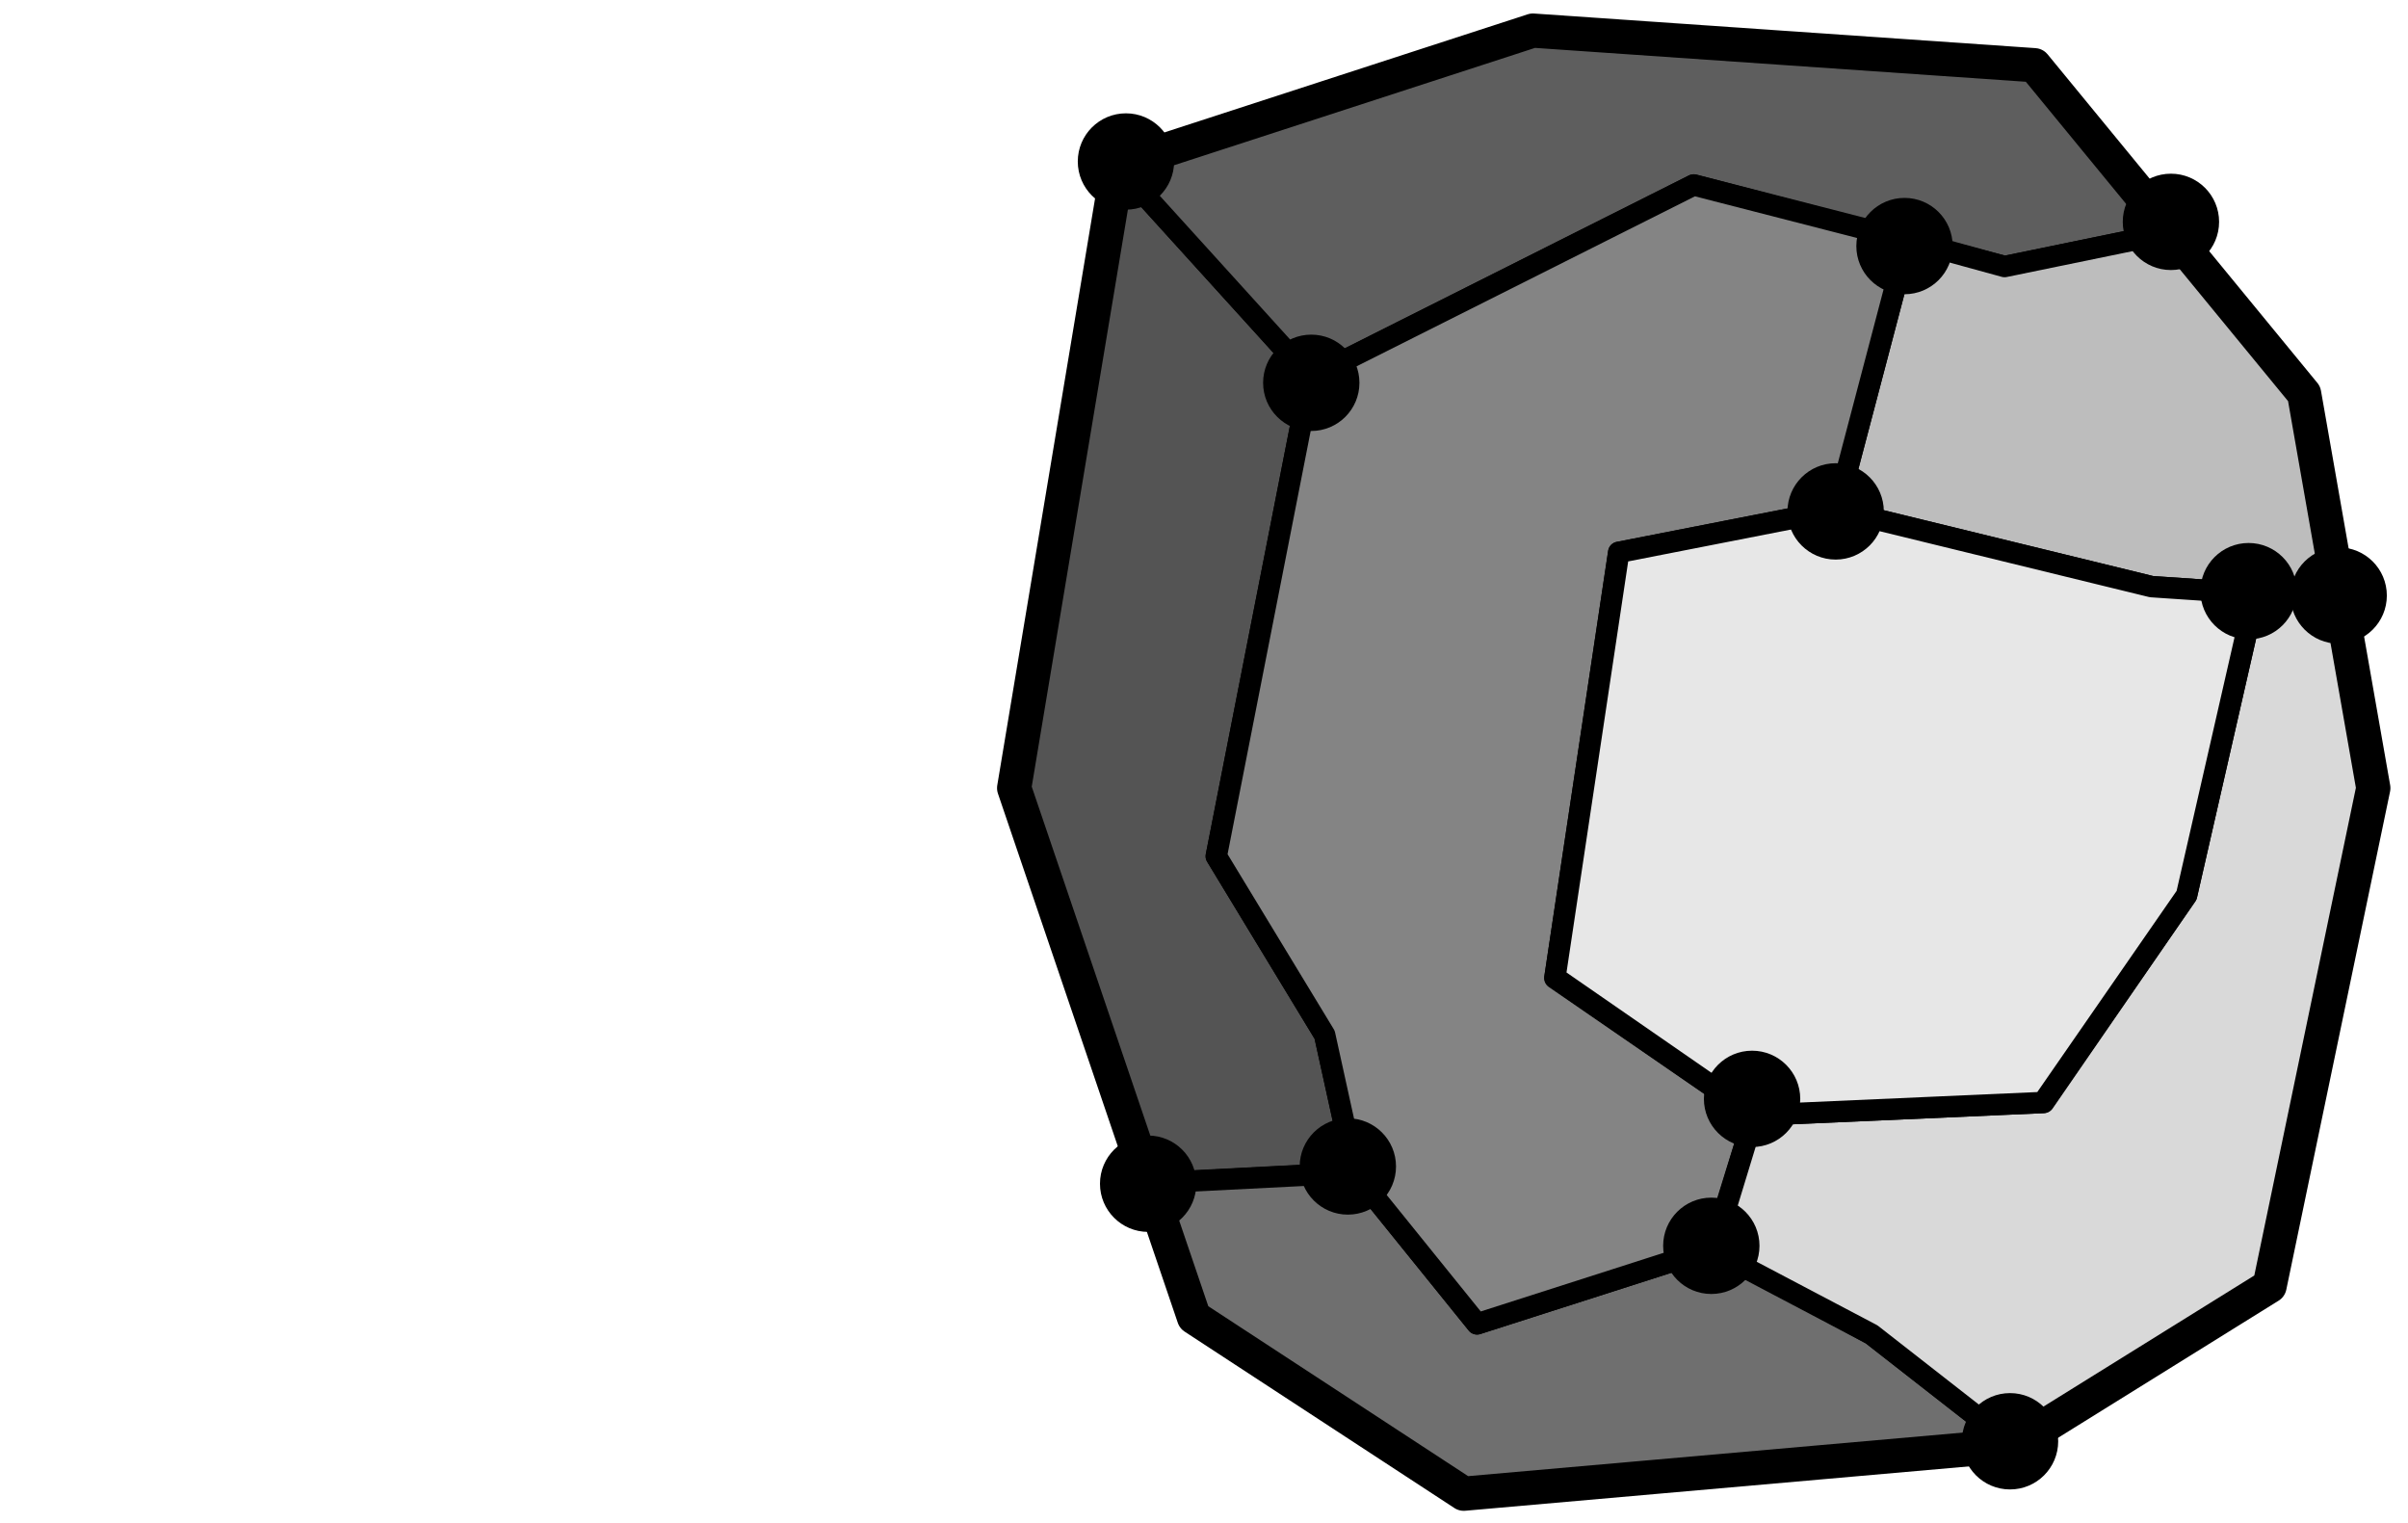
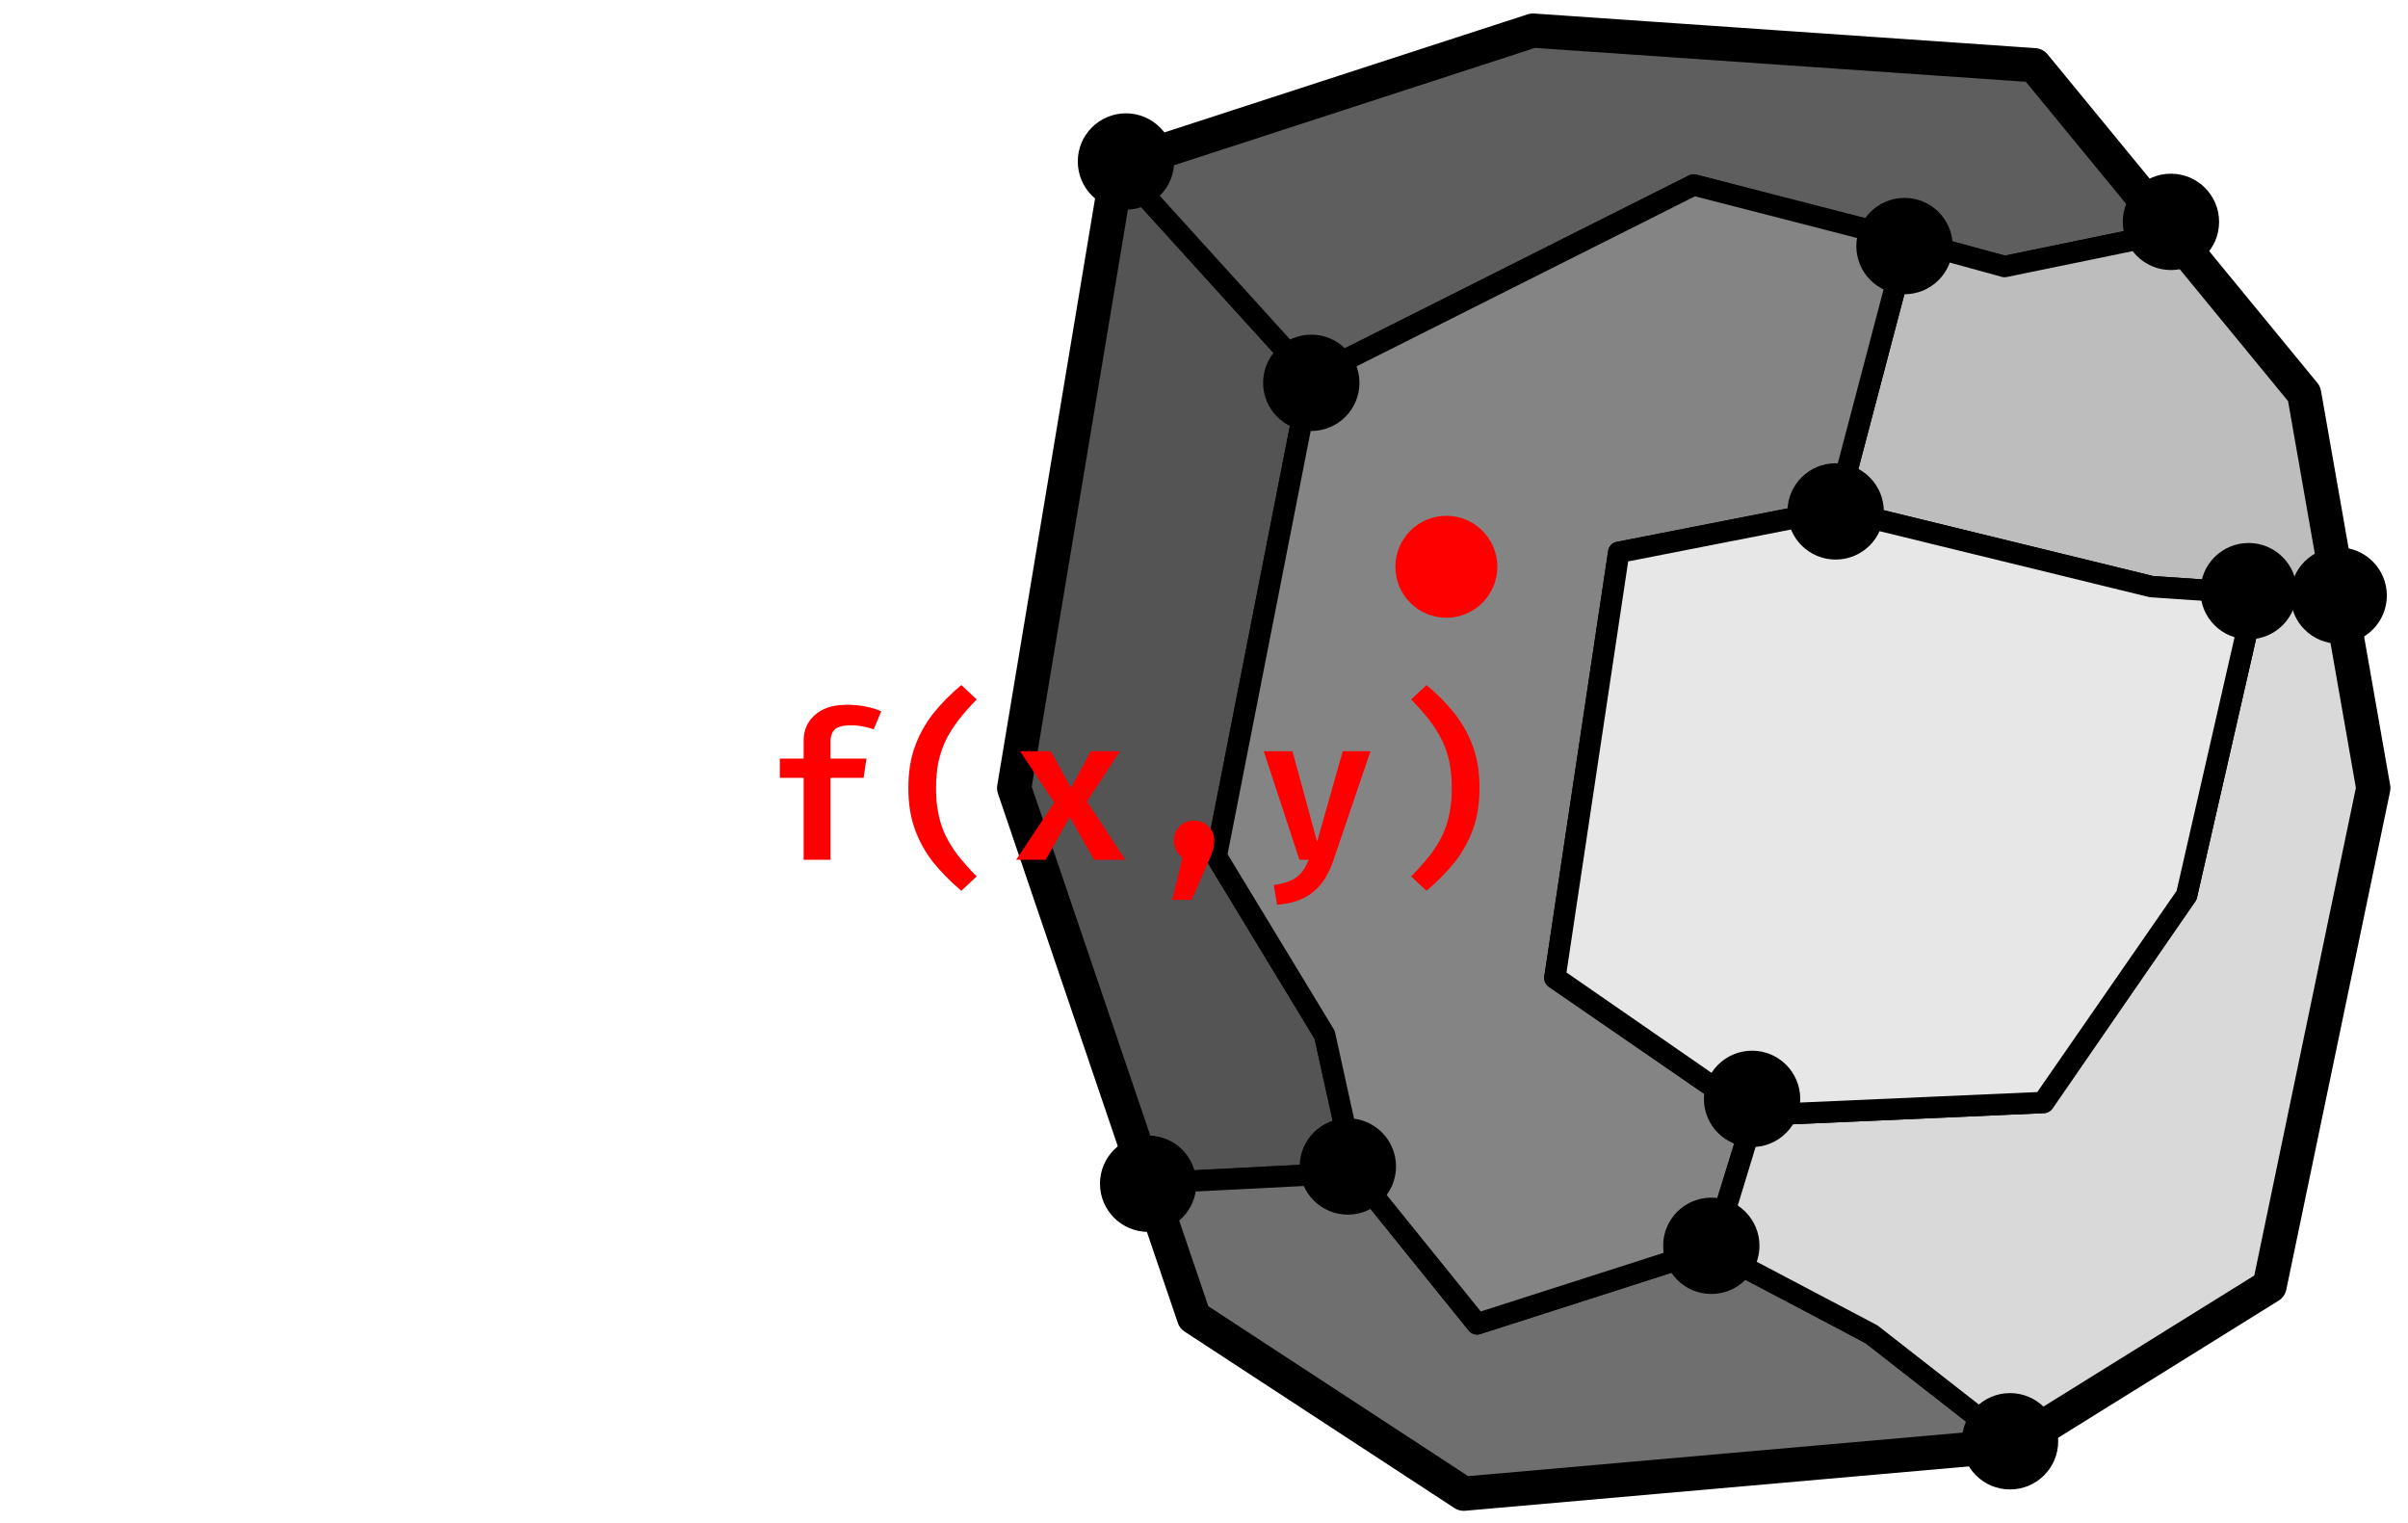
<svg xmlns="http://www.w3.org/2000/svg" width="100%" height="100%" viewBox="0 0 563 356" version="1.1" xml:space="preserve" style="fill-rule:evenodd;clip-rule:evenodd;stroke-linecap:round;stroke-linejoin:round;stroke-miterlimit:10;">
  <g transform="matrix(1,0,0,1,-84,-2079)">
    <g id="Topological-details" transform="matrix(1,0,0,1,1029,0)">
      <rect x="-1029" y="1982" width="960" height="544" style="fill:none;" />
      <g id="Polygons_colored">
        <g transform="matrix(1,0,0,1,-1029,0)">
          <path d="M352.53,2355.68L400.802,2353.15L393.707,2320.91L368.37,2279.16L390.343,2167.28L345.369,2117.69L321.112,2263.24L352.53,2355.68Z" style="fill:rgb(84,84,84);stroke:black;stroke-width:5px;" />
        </g>
        <g transform="matrix(1,0,0,1,-1029,0)">
          <path d="M480,2122.24L552.724,2141.32L591.705,2133.29L559.646,2094.24L442.632,2086.16L345.369,2117.69L390.343,2167.28L480,2122.24Z" style="fill:rgb(94,94,94);stroke:black;stroke-width:5px;" />
        </g>
        <g transform="matrix(1,0,0,1,-1029,0)">
          <path d="M352.499,2355.59L400.802,2353.15L429.339,2388.49L484.462,2370.82L521.588,2390.94L554.795,2416.87L426.229,2428.19L363.158,2386.95L352.499,2355.59Z" style="fill:rgb(111,111,111);stroke:black;stroke-width:5px;" />
        </g>
        <g transform="matrix(1,0,0,1,-1029,0)">
          <path d="M530.016,2135.09L552.676,2141.31L591.705,2133.29L622.716,2171.06L631.155,2219.15L587.027,2216.14L513.415,2198.15L530.016,2135.09Z" style="fill:rgb(189,189,189);stroke:black;stroke-width:5px;" />
        </g>
        <g transform="matrix(1,0,0,1,-1029,0)">
          <path d="M484.462,2370.82L494.115,2339.73L447.527,2307.67L462.465,2208.13L513.415,2198.15L530.016,2135.09L480,2122.24L390.343,2167.28L368.37,2279.16L393.707,2320.91L400.802,2353.15L429.339,2388.49L484.462,2370.82Z" style="fill:rgb(132,132,132);stroke:black;stroke-width:5px;" />
        </g>
        <g transform="matrix(1,0,0,1,-1029,0)">
          <path d="M611.334,2217.8L631.155,2219.15L638.888,2263.24L614.631,2379.67L554.795,2416.87L521.588,2390.94L484.462,2371.39L494.115,2339.73L561.854,2336.73L595.23,2288.29L611.334,2217.8Z" style="fill:rgb(217,217,217);stroke:black;stroke-width:5px;" />
        </g>
        <g transform="matrix(1,0,0,1,-1029,0)">
          <path d="M462.465,2208.13L513.415,2198.15L587.027,2216.14L611.334,2217.8L595.23,2288.29L561.675,2336.74L494.115,2339.73L447.551,2307.51L462.465,2208.13Z" style="fill:rgb(231,231,231);stroke:black;stroke-width:5px;" />
        </g>
      </g>
      <g id="Outline" transform="matrix(1,0,0,1,-1173.84,-58.6075)">
        <path d="M704.486,2152.85L767.557,2229.66L783.728,2321.84L759.471,2438.28L699.635,2475.48L571.069,2486.8L507.999,2445.56L465.952,2321.84L490.21,2176.3L587.241,2144.76L704.486,2152.85Z" style="fill:none;stroke:black;stroke-width:8px;" />
      </g>
      <g id="Dots">
        <g transform="matrix(3.59201e-32,3.97252,-3.97252,3.59201e-32,1484.29,823.397)">
          <circle cx="346.167" cy="503.486" r="2.835" />
        </g>
        <g transform="matrix(3.59201e-32,3.97252,-3.97252,3.59201e-32,1580.84,842.044)">
          <circle cx="346.167" cy="503.486" r="2.835" />
        </g>
        <g transform="matrix(3.59201e-32,3.97252,-3.97252,3.59201e-32,1464.75,960.734)">
          <circle cx="346.167" cy="503.486" r="2.835" />
        </g>
        <g transform="matrix(3.59201e-32,3.97252,-3.97252,3.59201e-32,1455.22,995.085)">
          <circle cx="346.167" cy="503.486" r="2.835" />
        </g>
        <g transform="matrix(3.59201e-32,3.97252,-3.97252,3.59201e-32,1370.24,976.535)">
          <circle cx="346.167" cy="503.486" r="2.835" />
        </g>
        <g transform="matrix(3.59201e-32,3.97252,-3.97252,3.59201e-32,1361.69,793.336)">
          <circle cx="346.167" cy="503.486" r="2.835" />
        </g>
        <g transform="matrix(3.59201e-32,3.97252,-3.97252,3.59201e-32,1500.39,761.37)">
          <circle cx="346.167" cy="503.486" r="2.835" />
        </g>
        <g transform="matrix(3.59201e-32,3.97252,-3.97252,3.59201e-32,1562.68,755.712)">
          <circle cx="346.167" cy="503.486" r="2.835" />
        </g>
        <g transform="matrix(3.59201e-32,3.97252,-3.97252,3.59201e-32,1318.36,741.599)">
          <circle cx="346.167" cy="503.486" r="2.835" />
        </g>
        <g transform="matrix(3.59201e-32,3.97252,-3.97252,3.59201e-32,1323.55,980.571)">
          <circle cx="346.167" cy="503.486" r="2.835" />
        </g>
        <g transform="matrix(3.59201e-32,3.97252,-3.97252,3.59201e-32,1525.06,1040.78)">
          <circle cx="346.167" cy="503.486" r="2.835" />
        </g>
        <g transform="matrix(3.59201e-32,3.97252,-3.97252,3.59201e-32,1601.9,843.068)">
          <circle cx="346.167" cy="503.486" r="2.835" />
        </g>
      </g>
    </g>
+     <g transform="matrix(1,0,0,1,-173.436,1989.52)">
+       <g transform="matrix(48,0,0,48,435.779,290.48)">
+         <path d="M0.409,-0.755C0.444,-0.755 0.475,-0.752 0.503,-0.746C0.53,-0.741 0.555,-0.733 0.577,-0.723L0.54,-0.635C0.522,-0.642 0.503,-0.647 0.484,-0.65C0.465,-0.654 0.445,-0.655 0.426,-0.655C0.393,-0.655 0.369,-0.649 0.353,-0.637C0.338,-0.624 0.33,-0.604 0.33,-0.577L0.33,-0.493L0.505,-0.493L0.491,-0.399L0.33,-0.399L0.33,-0L0.199,-0L0.199,-0.399L0.083,-0.399L0.083,-0.493L0.199,-0.493L0.199,-0.58C0.199,-0.614 0.207,-0.644 0.224,-0.671C0.241,-0.697 0.265,-0.718 0.296,-0.733C0.328,-0.748 0.365,-0.755 0.409,-0.755Z" style="fill:rgb(255,0,0);fill-rule:nonzero;" />
+       </g>
+       <g transform="matrix(48,0,0,48,464.579,290.48)">
+         <path d="M0.244,-0.35C0.244,-0.305 0.247,-0.264 0.255,-0.227C0.262,-0.19 0.273,-0.155 0.289,-0.121C0.305,-0.088 0.325,-0.055 0.35,-0.022C0.376,0.01 0.406,0.045 0.442,0.081L0.367,0.151C0.314,0.106 0.268,0.059 0.229,0.011C0.191,-0.038 0.161,-0.092 0.14,-0.151C0.119,-0.21 0.109,-0.276 0.109,-0.35C0.109,-0.424 0.119,-0.49 0.14,-0.549C0.161,-0.608 0.191,-0.662 0.229,-0.711C0.268,-0.76 0.314,-0.807 0.367,-0.851L0.442,-0.781C0.408,-0.746 0.378,-0.713 0.353,-0.68C0.328,-0.647 0.307,-0.614 0.291,-0.581C0.275,-0.547 0.263,-0.512 0.255,-0.474C0.248,-0.437 0.244,-0.395 0.244,-0.35Z" style="fill:rgb(255,0,0);fill-rule:nonzero;" />
+       </g>
+       <g transform="matrix(48,0,0,48,493.379,290.48)">
+         <path d="M0.178,-0L0.034,-0L0.22,-0.279L0.053,-0.529L0.203,-0.529L0.301,-0.35L0.398,-0.529L0.54,-0.529L0.379,-0.284L0.566,-0L0.414,-0L0.295,-0.208L0.178,-0Z" style="fill:rgb(255,0,0);fill-rule:nonzero;" />
+       </g>
+       <g transform="matrix(48,0,0,48,522.179,290.48)">
+         <path d="M0.3,-0.191C0.328,-0.191 0.352,-0.182 0.371,-0.163C0.39,-0.144 0.399,-0.121 0.399,-0.093C0.399,-0.076 0.396,-0.059 0.391,-0.042C0.385,-0.025 0.376,-0.003 0.364,0.024L0.289,0.195L0.194,0.195L0.244,-0.012C0.231,-0.021 0.22,-0.033 0.213,-0.047C0.206,-0.061 0.202,-0.077 0.202,-0.094C0.202,-0.121 0.211,-0.144 0.23,-0.163C0.249,-0.182 0.272,-0.191 0.3,-0.191Z" style="fill:rgb(255,0,0);fill-rule:nonzero;" />
+       </g>
+       <g transform="matrix(48,0,0,48,550.979,290.48)">
+         <path d="M0.56,-0.529L0.38,0.001C0.366,0.044 0.347,0.081 0.324,0.112C0.3,0.143 0.271,0.168 0.235,0.186C0.2,0.204 0.156,0.215 0.105,0.219L0.089,0.123C0.124,0.118 0.153,0.11 0.174,0.1C0.195,0.091 0.212,0.077 0.225,0.061C0.238,0.045 0.249,0.024 0.259,-0L0.214,-0L0.04,-0.529L0.18,-0.529L0.3,-0.088L0.425,-0.529L0.56,-0.529Z" style="fill:rgb(255,0,0);fill-rule:nonzero;" />
+       </g>
+       <g transform="matrix(48,0,0,48,579.779,290.48)">
+         <path d="M0.356,-0.35C0.356,-0.395 0.352,-0.437 0.345,-0.474C0.337,-0.512 0.325,-0.547 0.309,-0.581C0.293,-0.614 0.272,-0.647 0.247,-0.68C0.222,-0.713 0.192,-0.746 0.158,-0.781L0.233,-0.851C0.286,-0.807 0.332,-0.76 0.371,-0.711C0.409,-0.662 0.439,-0.608 0.46,-0.549C0.481,-0.49 0.491,-0.424 0.491,-0.35C0.491,-0.276 0.481,-0.21 0.46,-0.151C0.439,-0.092 0.409,-0.038 0.371,0.011C0.332,0.059 0.286,0.106 0.233,0.151L0.158,0.081C0.194,0.045 0.224,0.01 0.25,-0.022C0.275,-0.055 0.295,-0.088 0.311,-0.121C0.327,-0.155 0.338,-0.19 0.345,-0.227C0.353,-0.264 0.356,-0.305 0.356,-0.35Z" style="fill:rgb(255,0,0);fill-rule:nonzero;" />
+       </g>
+     </g>
+     <g transform="matrix(0.41897,0,0,0.41897,335.229,2142.58)">
+       <circle cx="207.5" cy="164.5" r="18.5" style="fill:rgb(255,0,0);stroke:rgb(255,0,0);stroke-width:19.89px;stroke-miterlimit:1.5;" />
+     </g>
  </g>
</svg>
